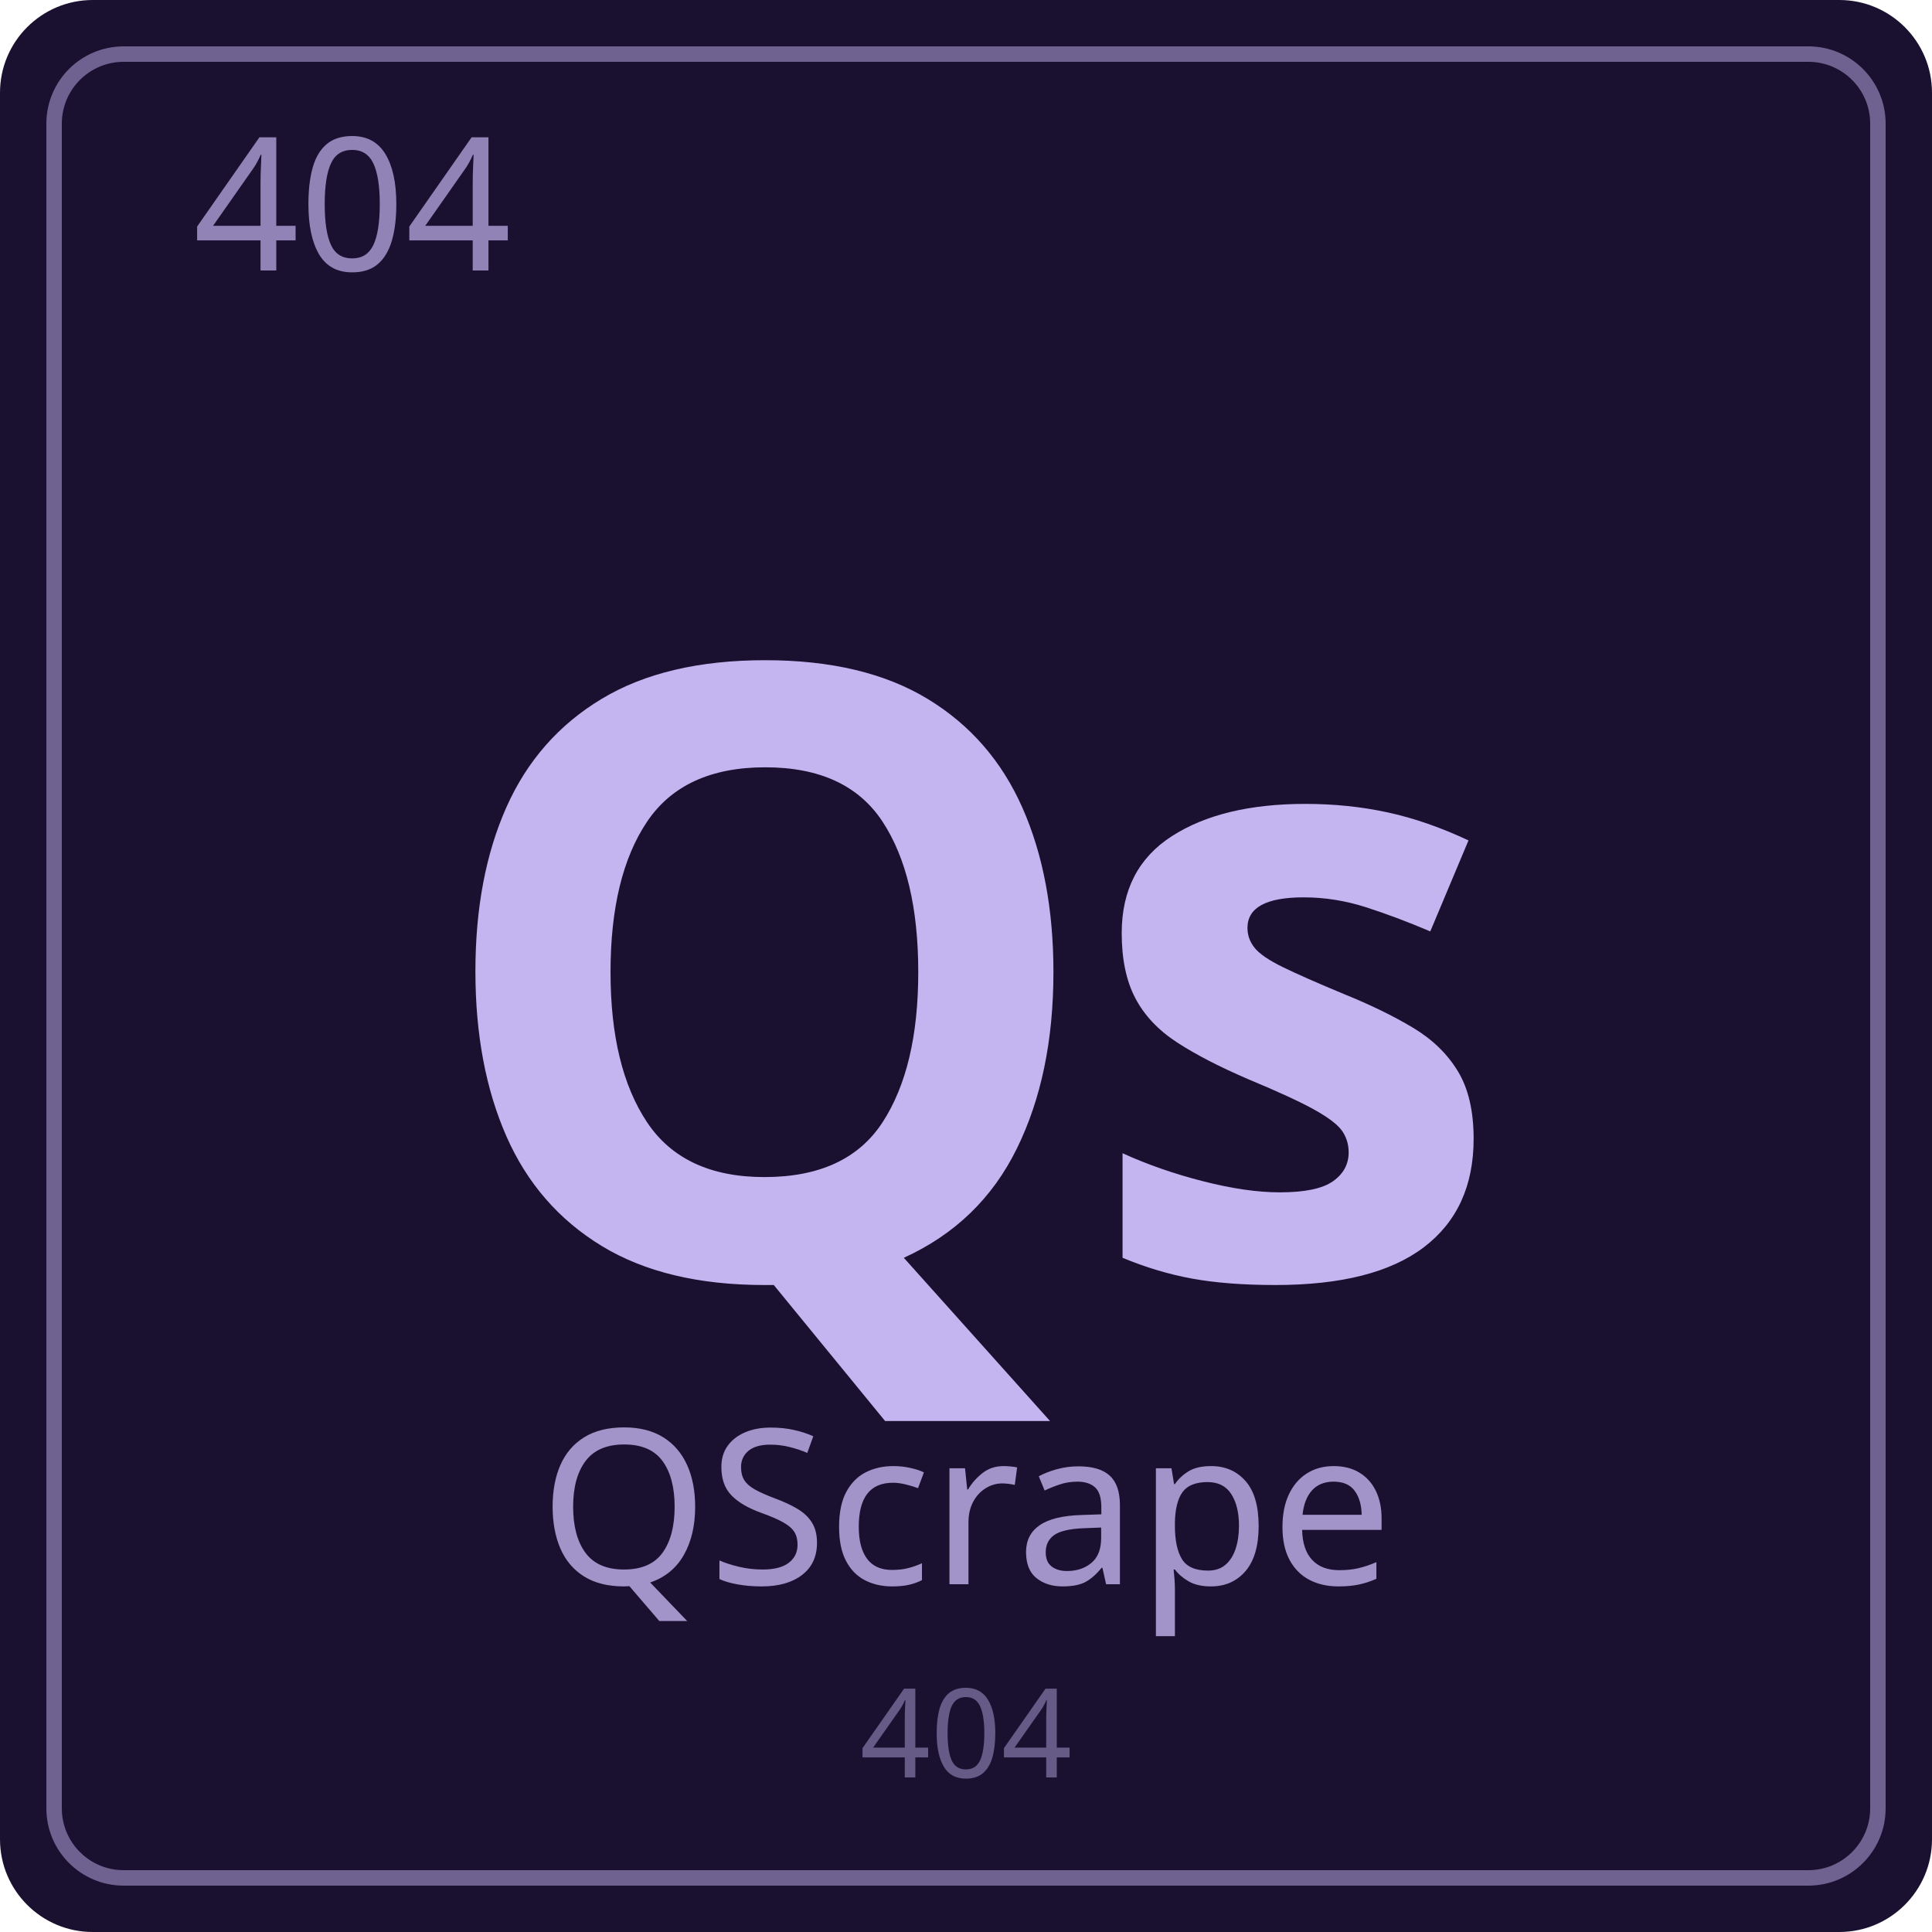
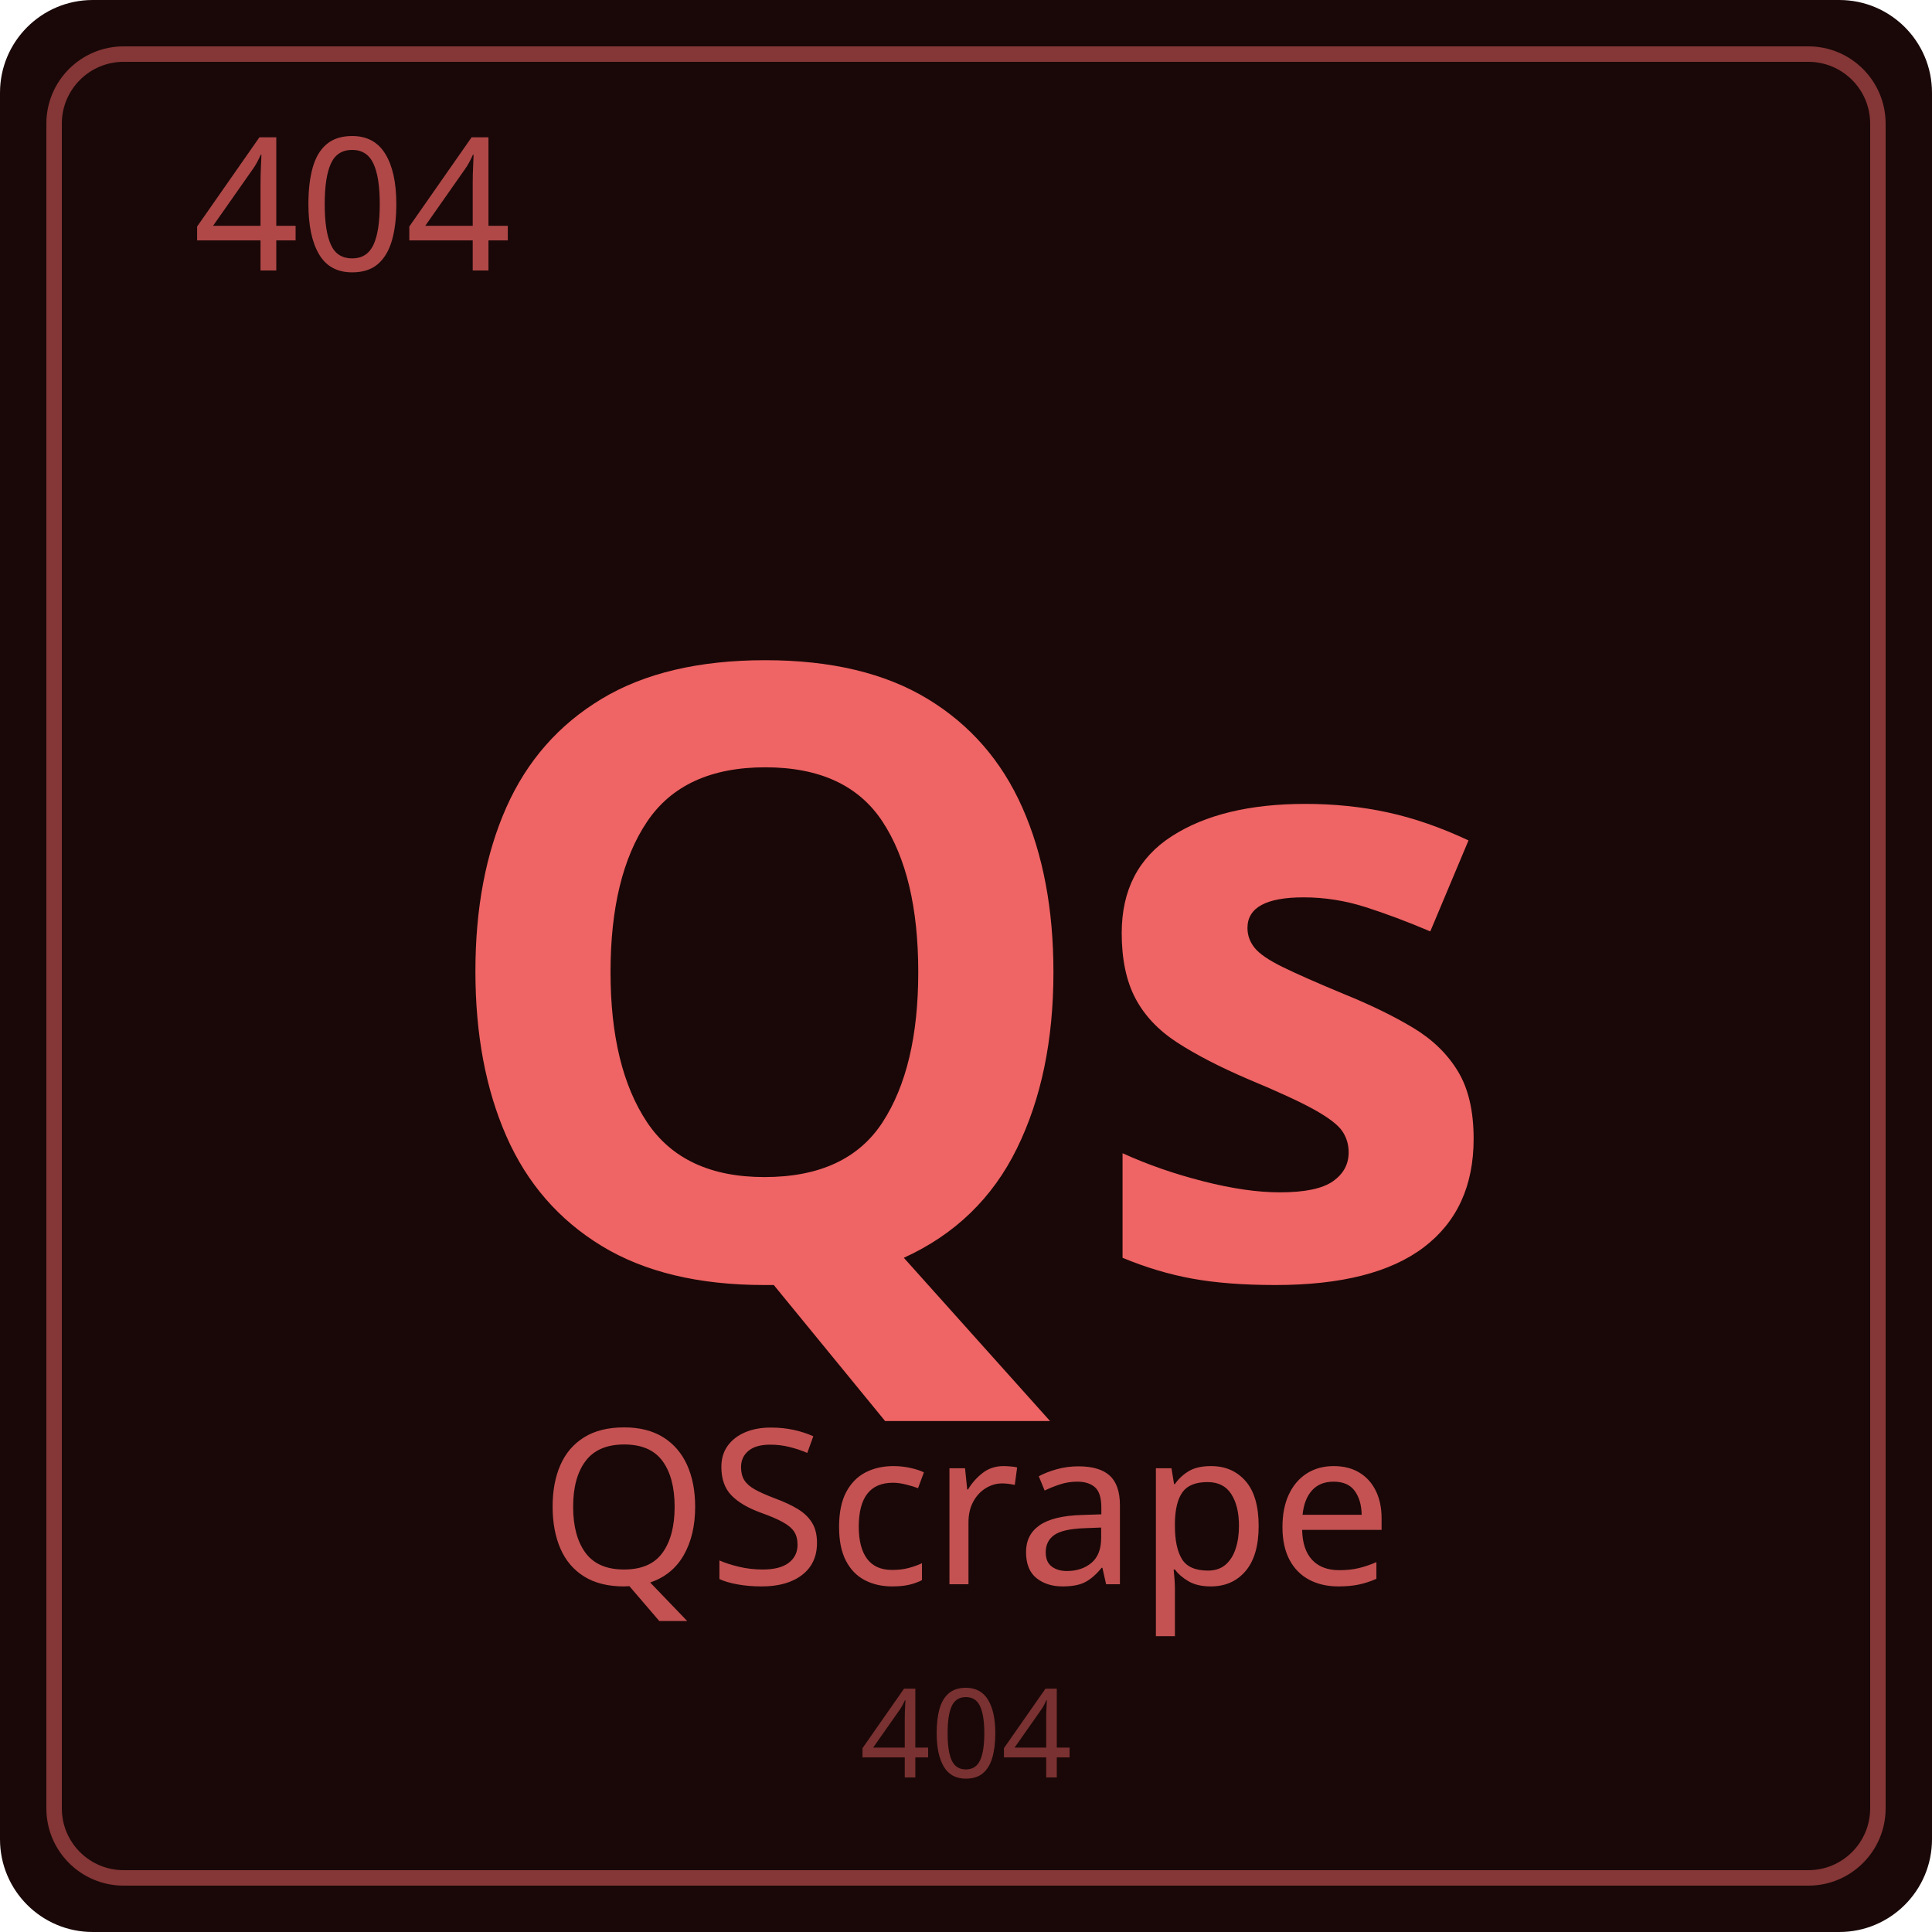
<svg xmlns="http://www.w3.org/2000/svg" width="500" height="500" viewBox="0 0 500 500">
-   <rect width="500" height="500" rx="24" fill="#1a1030" />
-   <rect x="14" y="14" width="472" height="472" rx="18" fill="none" stroke="#c4b4ef" stroke-width="4" opacity="0.5" />
-   <text x="50" y="70" font-family="Futura, 'Century Gothic', 'Avant Garde', sans-serif" font-size="48" font-weight="300" fill="#c4b4ef" opacity="0.7">404</text>
-   <text x="250" y="245" font-family="Futura, 'Century Gothic', 'Avant Garde', sans-serif" font-size="220" font-weight="700" fill="#c4b4ef" text-anchor="middle" dominant-baseline="central" letter-spacing="-5">Qs</text>
-   <text x="250" y="410" font-family="Futura, 'Century Gothic', 'Avant Garde', sans-serif" font-size="56" font-weight="300" fill="#c4b4ef" text-anchor="middle" opacity="0.8">QScrape</text>
-   <text x="250" y="460" font-family="Futura, 'Century Gothic', 'Avant Garde', sans-serif" font-size="32" font-weight="300" fill="#c4b4ef" text-anchor="middle" opacity="0.45">404</text>
+   <rect width="500" height="500" rx="24" fill="#1a0808" />
+   <rect x="14" y="14" width="472" height="472" rx="18" fill="none" stroke="#ef6464" stroke-width="4" opacity="0.5" />
+   <text x="50" y="70" font-family="Futura, 'Century Gothic', 'Avant Garde', sans-serif" font-size="48" font-weight="300" fill="#ef6464" opacity="0.7">404</text>
+   <text x="250" y="245" font-family="Futura, 'Century Gothic', 'Avant Garde', sans-serif" font-size="220" font-weight="700" fill="#ef6464" text-anchor="middle" dominant-baseline="central" letter-spacing="-5">Qs</text>
+   <text x="250" y="410" font-family="Futura, 'Century Gothic', 'Avant Garde', sans-serif" font-size="56" font-weight="300" fill="#ef6464" text-anchor="middle" opacity="0.8">QScrape</text>
+   <text x="250" y="460" font-family="Futura, 'Century Gothic', 'Avant Garde', sans-serif" font-size="32" font-weight="300" fill="#ef6464" text-anchor="middle" opacity="0.45">404</text>
</svg>
